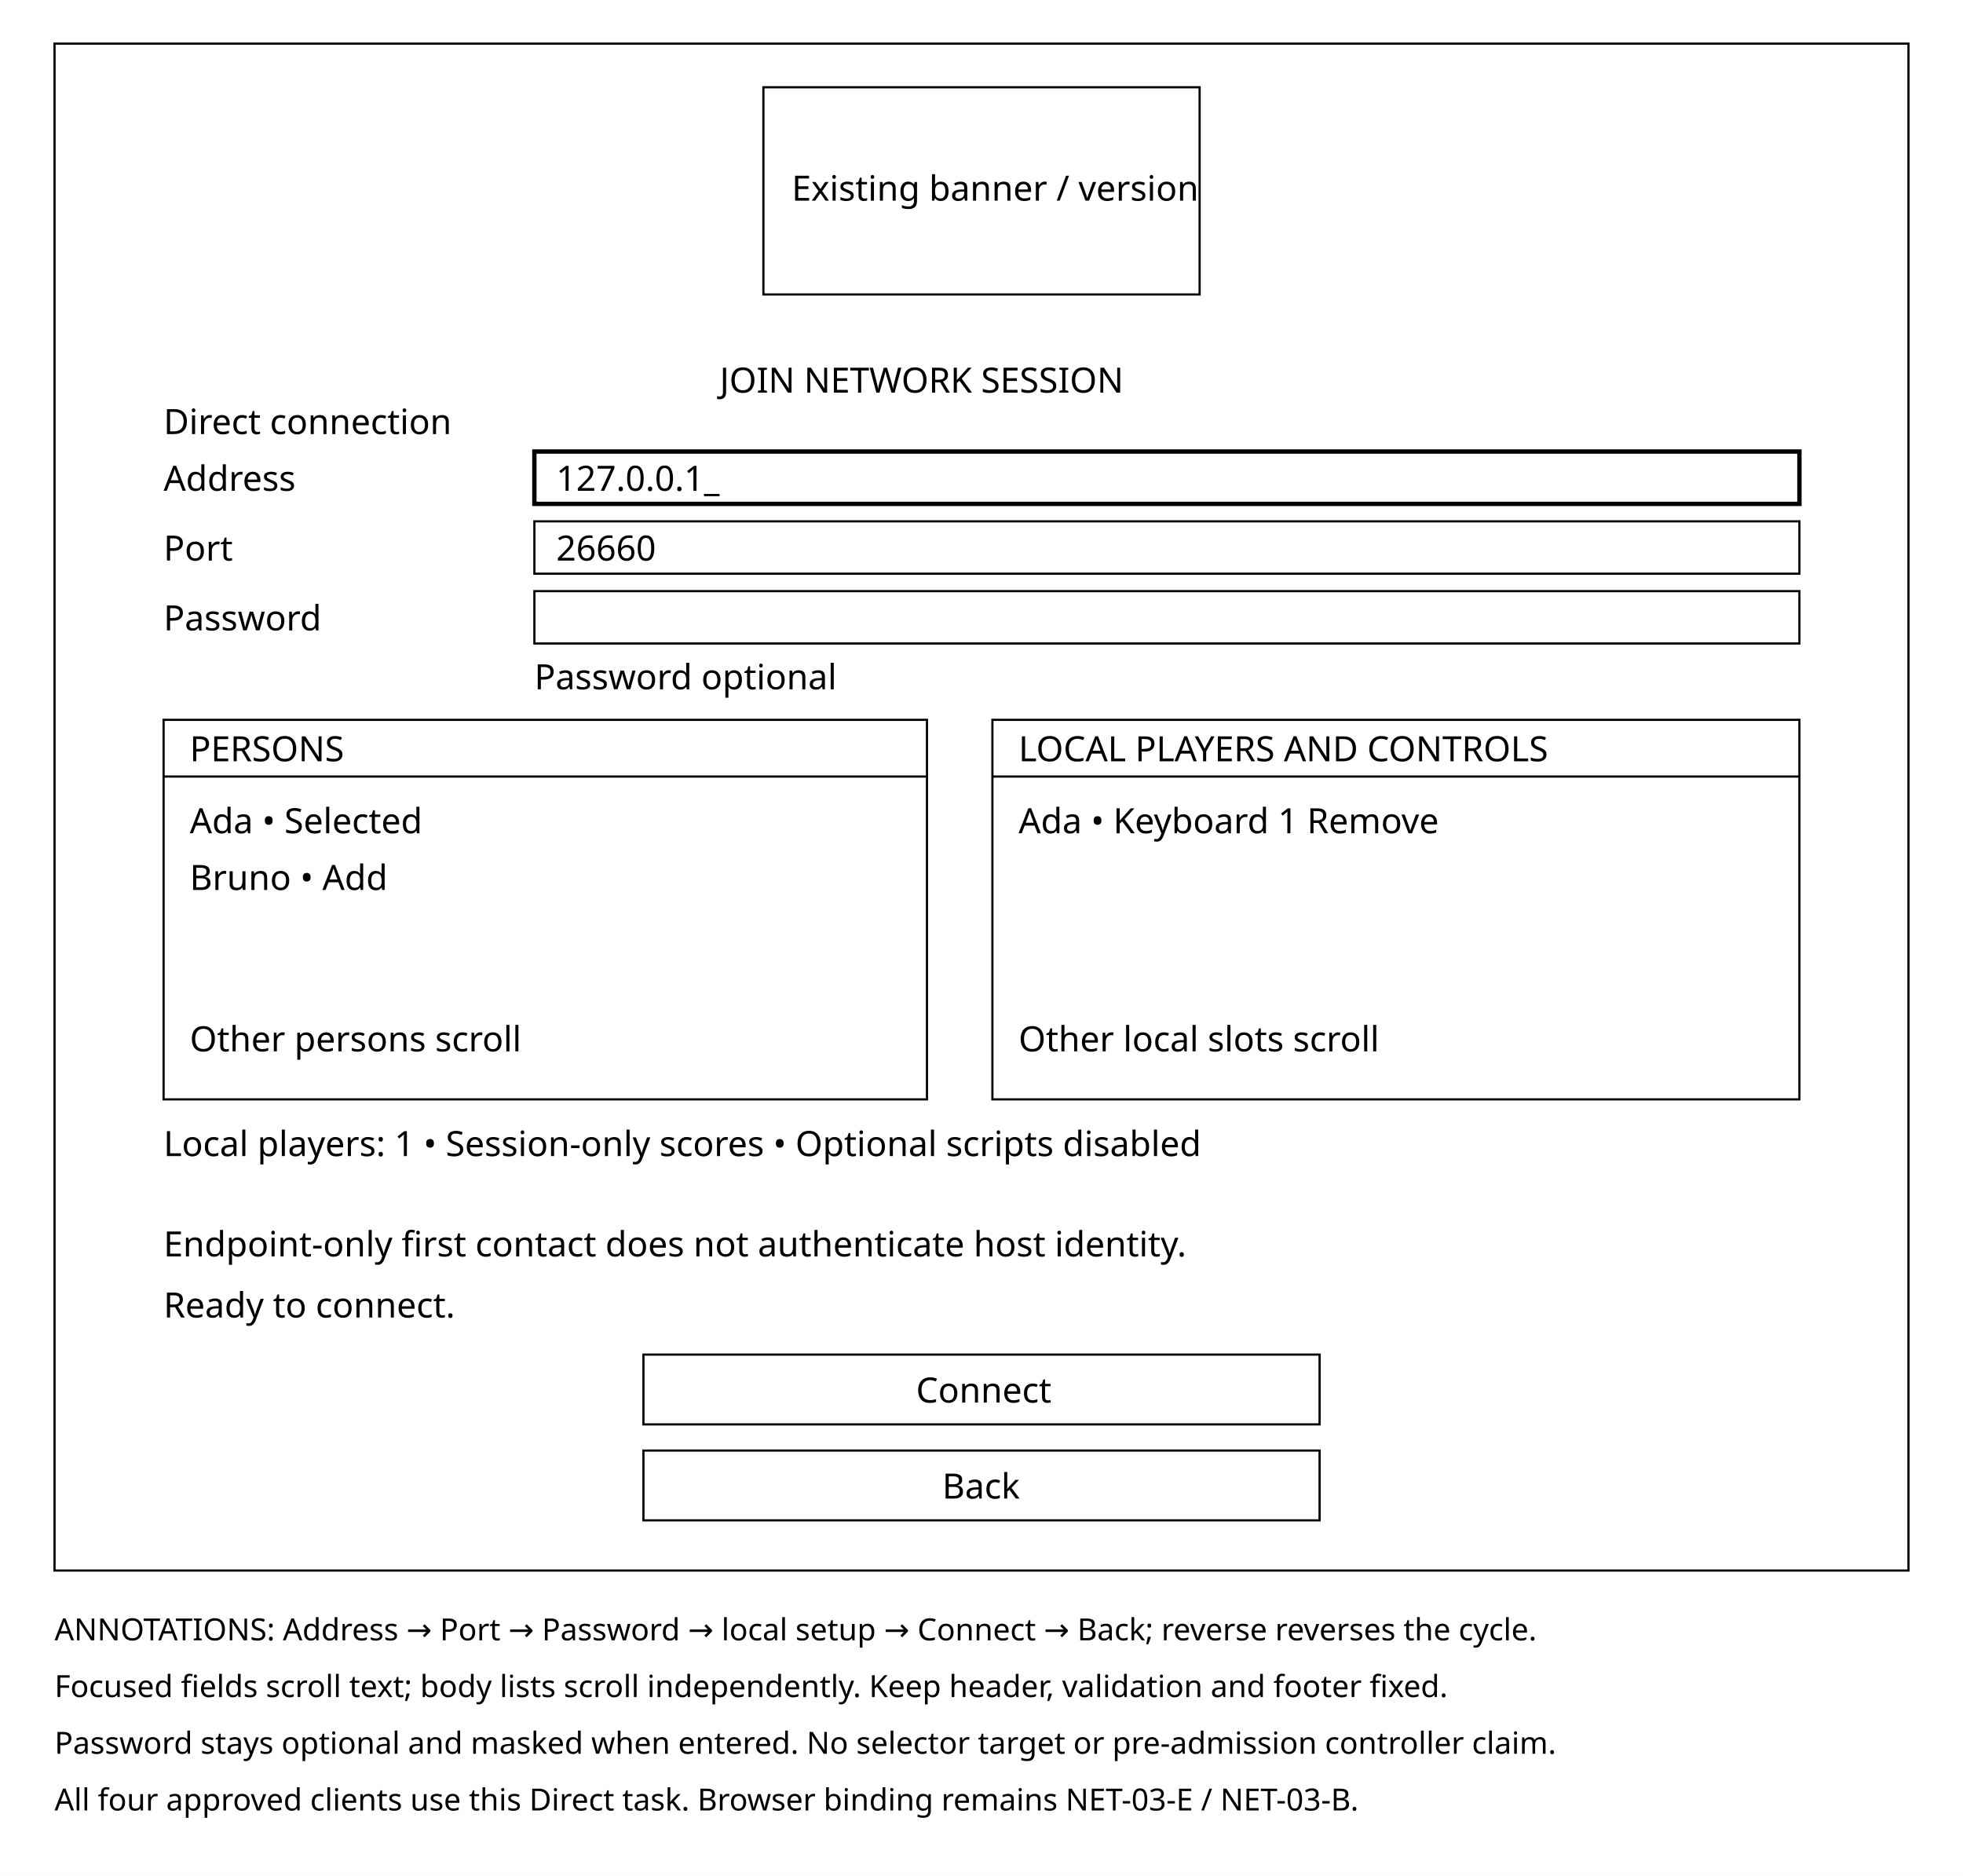
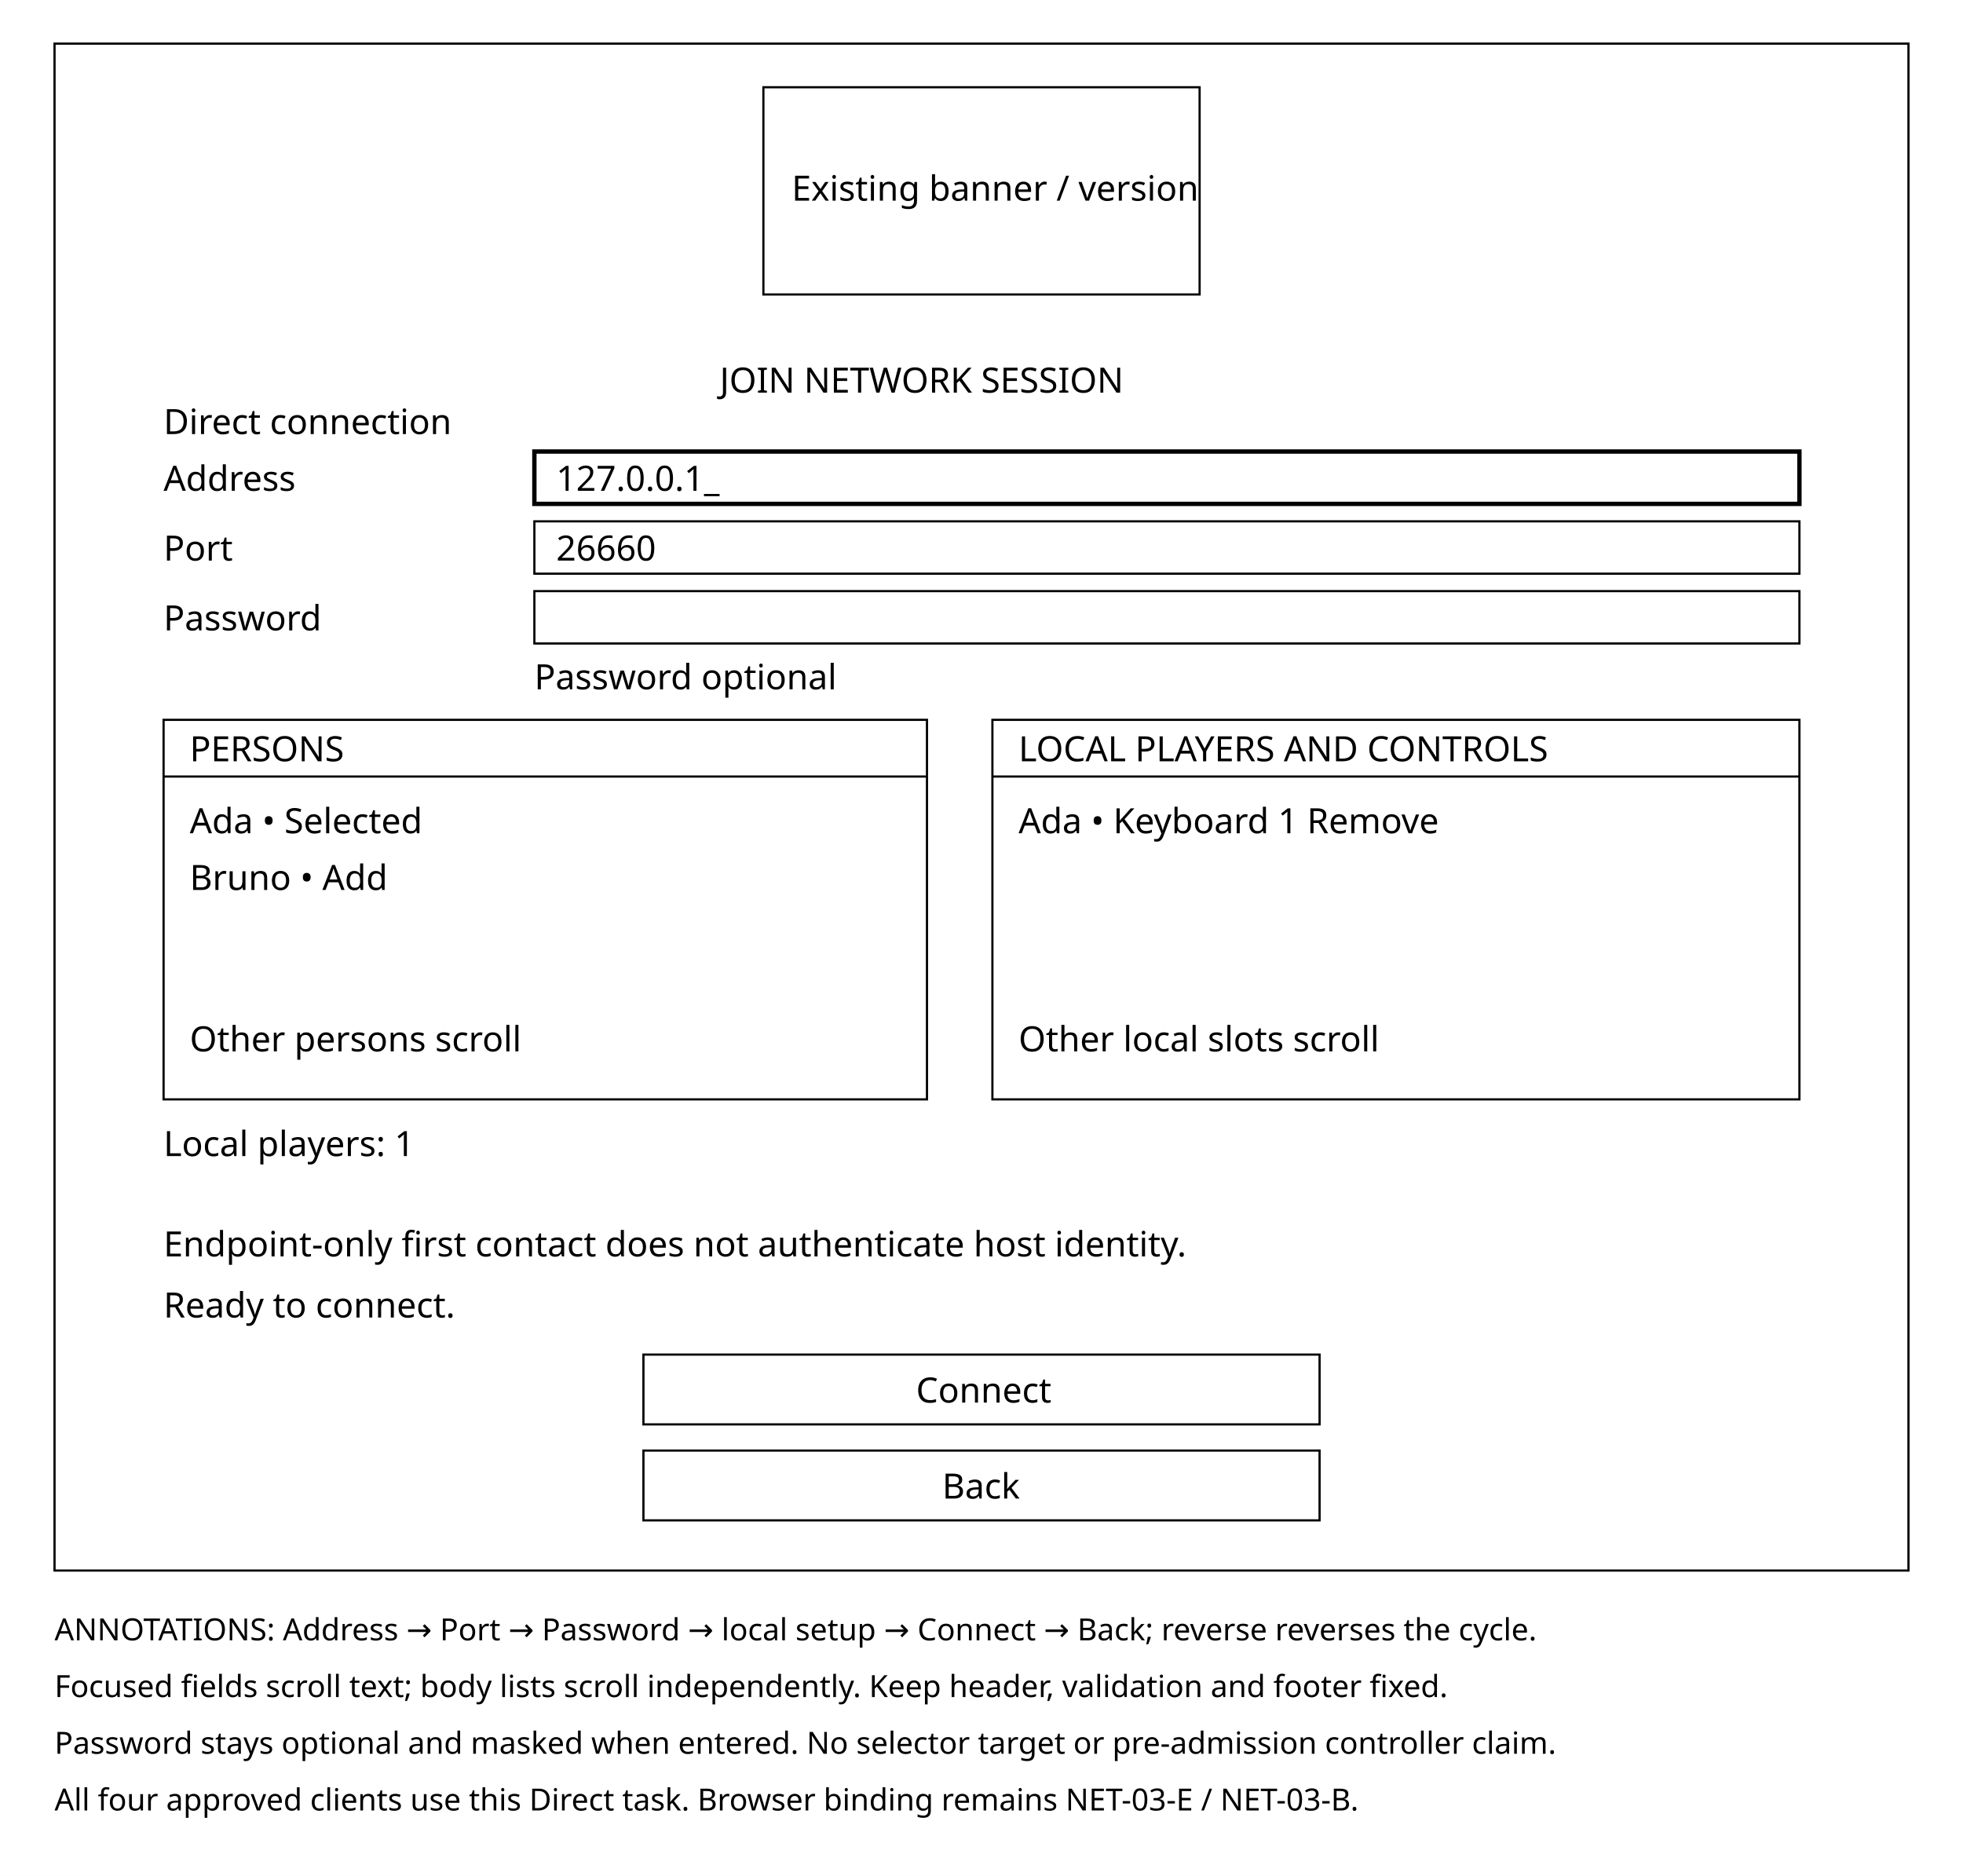
<svg xmlns="http://www.w3.org/2000/svg" width="900" height="860" viewBox="0 0 900 860">
  <rect width="900" height="860" fill="white" />
  <g fill="none" stroke="black">
    <rect x="25" y="20" width="850" height="700" />
    <rect x="350" y="40" width="200" height="95" />
    <rect x="245" y="207" width="580" height="24" stroke-width="2" />
    <rect x="245" y="239" width="580" height="24" />
    <rect x="245" y="271" width="580" height="24" />
    <rect x="75" y="330" width="350" height="174" />
    <rect x="455" y="330" width="370" height="174" />
    <path d="M75 356H425 M455 356H825" />
    <rect x="295" y="621" width="310" height="32" />
    <rect x="295" y="665" width="310" height="32" />
  </g>
  <g fill="black" font-family="sans-serif" font-size="16">
    <text x="363" y="92">Existing banner / version</text>
    <text x="330" y="180">JOIN NETWORK SESSION</text>
    <text x="75" y="199">Direct connection</text>
    <text x="75" y="225">Address</text>
    <text x="255" y="225">127.0.0.1_</text>
    <text x="75" y="257">Port</text>
    <text x="255" y="257">26660</text>
    <text x="75" y="289">Password</text>
    <text x="245" y="316">Password optional</text>
    <text x="87" y="349">PERSONS</text>
    <text x="467" y="349">LOCAL PLAYERS AND CONTROLS</text>
    <text x="87" y="382">Ada • Selected</text>
    <text x="467" y="382">Ada • Keyboard 1       Remove</text>
    <text x="87" y="408">Bruno • Add</text>
    <text x="87" y="482">Other persons scroll</text>
    <text x="467" y="482">Other local slots scroll</text>
-     <text x="75" y="530">Local players: 1 • Session-only scores • Optional scripts disabled</text>
+     <text x="75" y="530">Local players: 1</text>
    <text x="75" y="576">Endpoint-only first contact does not authenticate host identity.</text>
    <text x="75" y="604">Ready to connect.</text>
    <text x="420" y="643">Connect</text>
    <text x="432" y="687">Back</text>
  </g>
  <g font-family="sans-serif" font-size="14">
    <text x="25" y="752">ANNOTATIONS: Address → Port → Password → local setup → Connect → Back; reverse reverses the cycle.</text>
    <text x="25" y="778">Focused fields scroll text; body lists scroll independently. Keep header, validation and footer fixed.</text>
    <text x="25" y="804">Password stays optional and masked when entered. No selector target or pre-admission controller claim.</text>
    <text x="25" y="830">All four approved clients use this Direct task. Browser binding remains NET-03-E / NET-03-B.</text>
  </g>
</svg>
